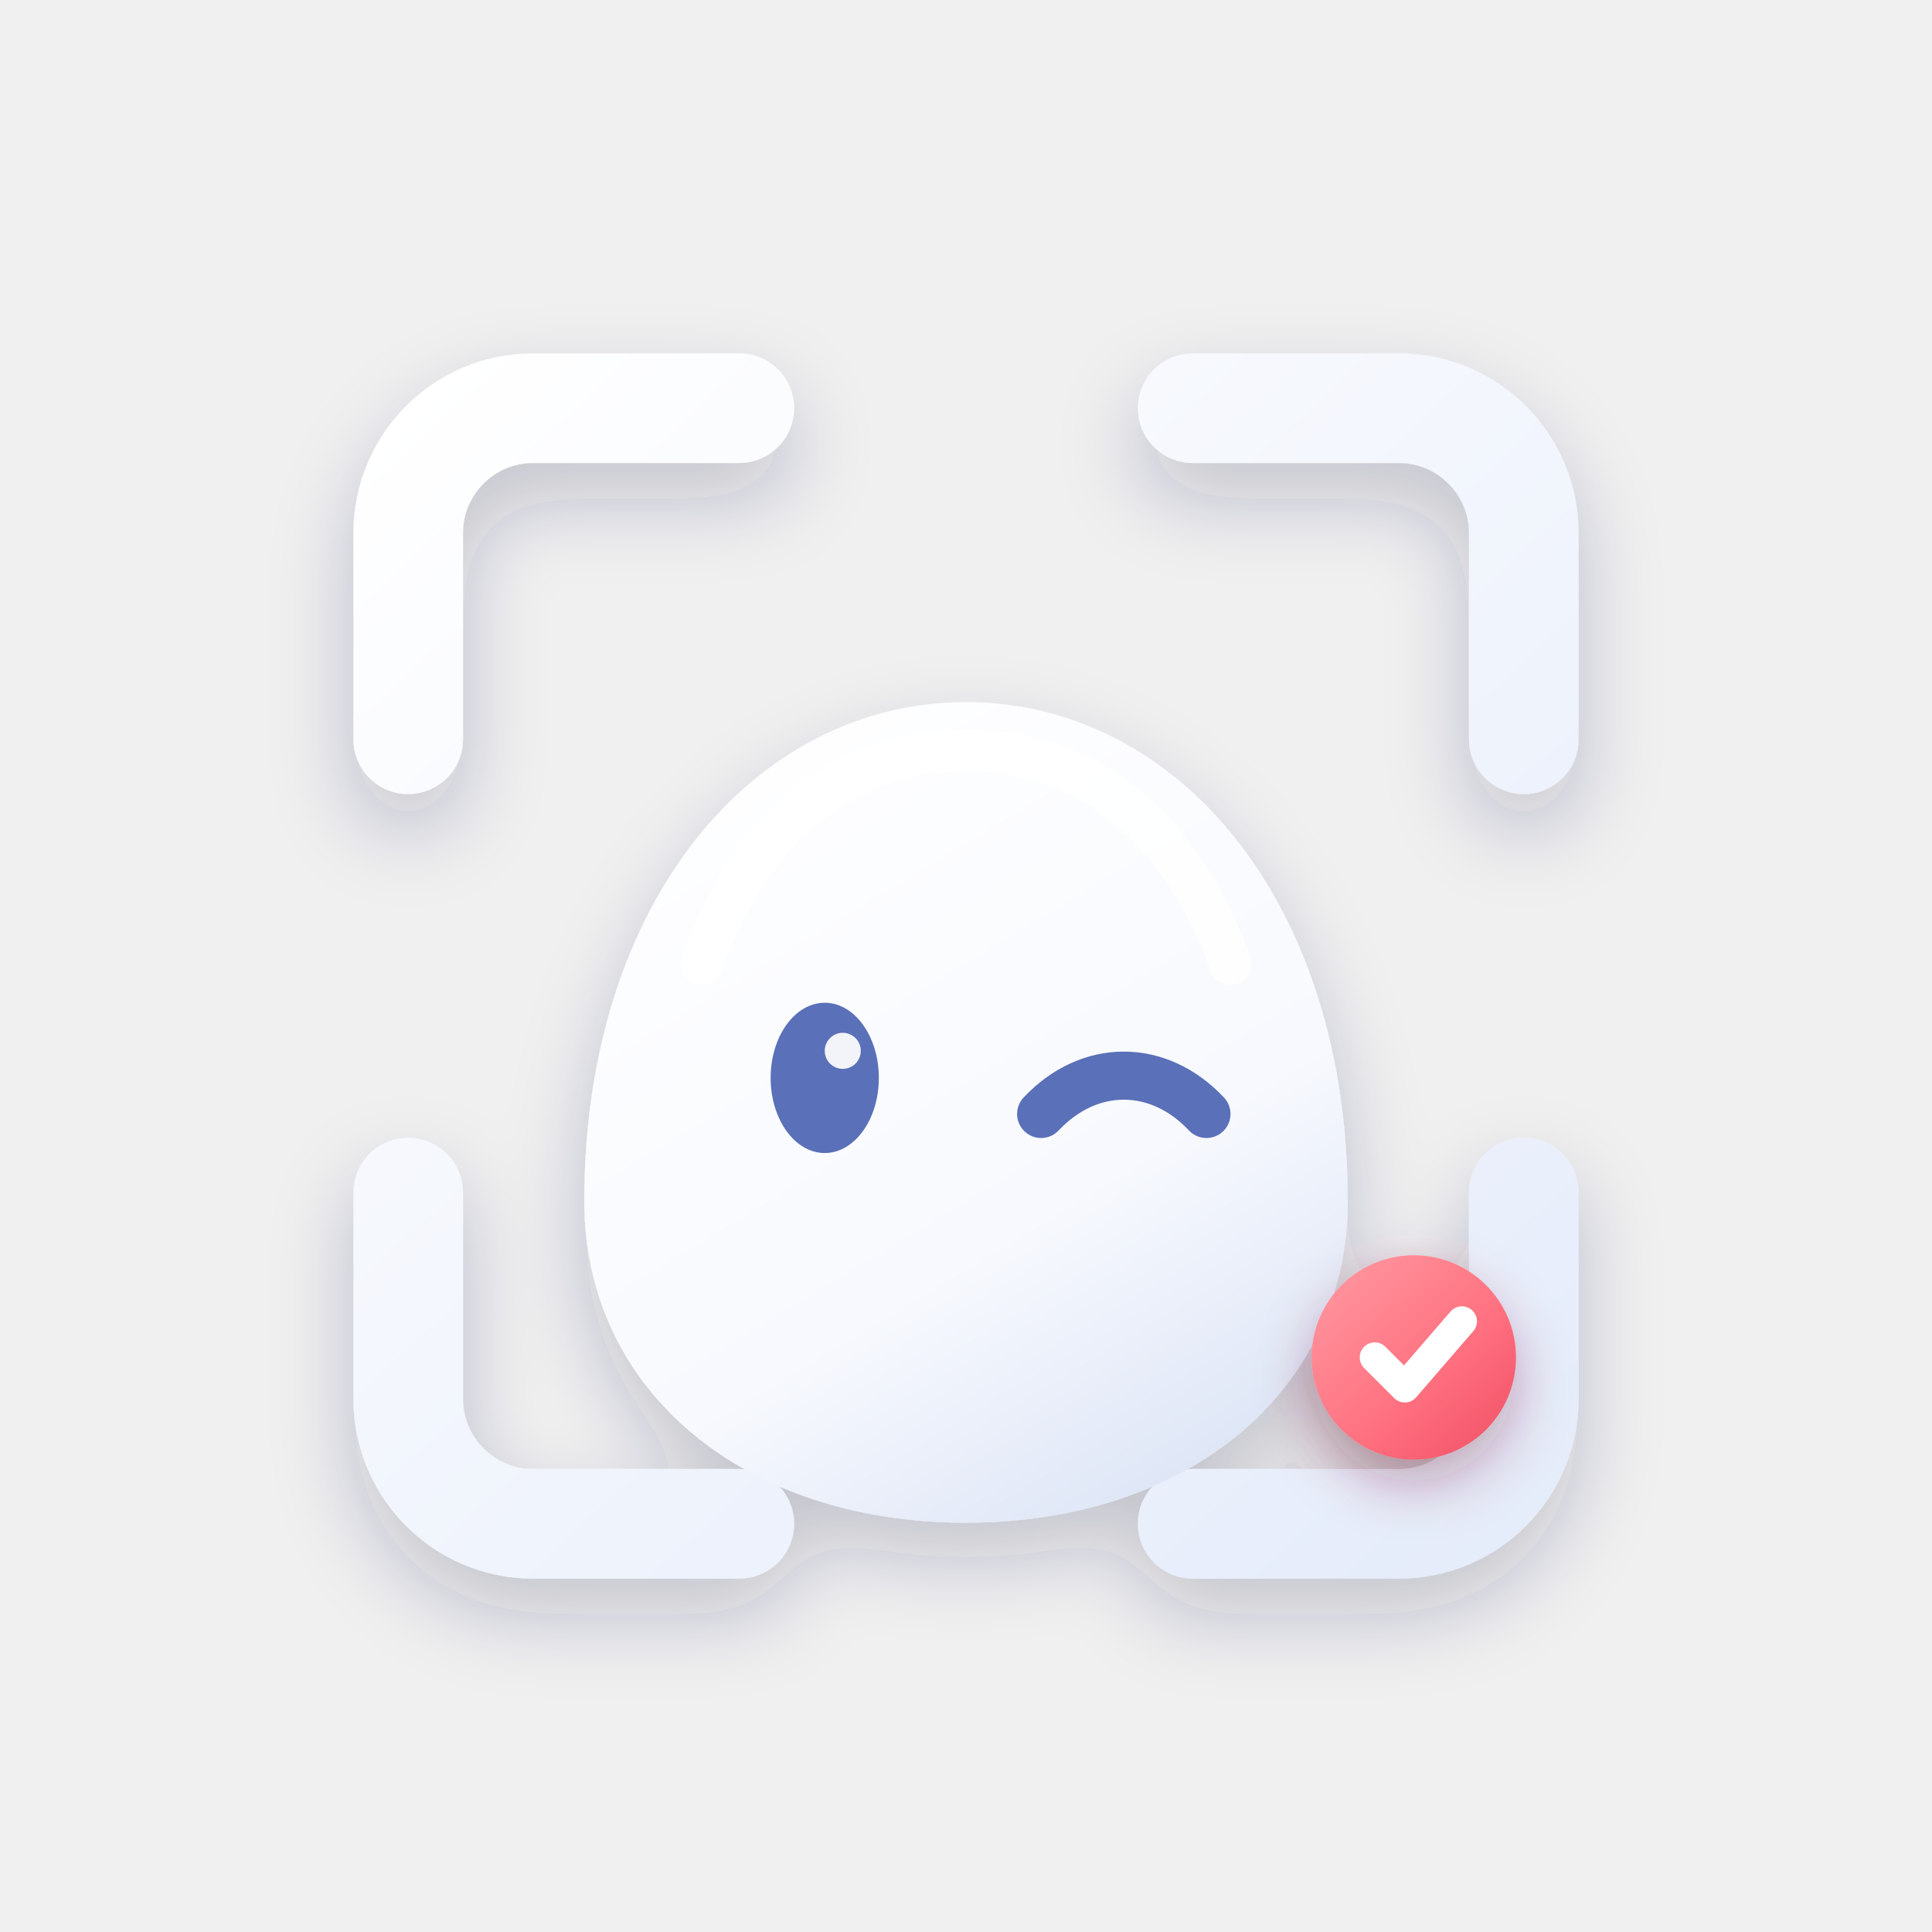
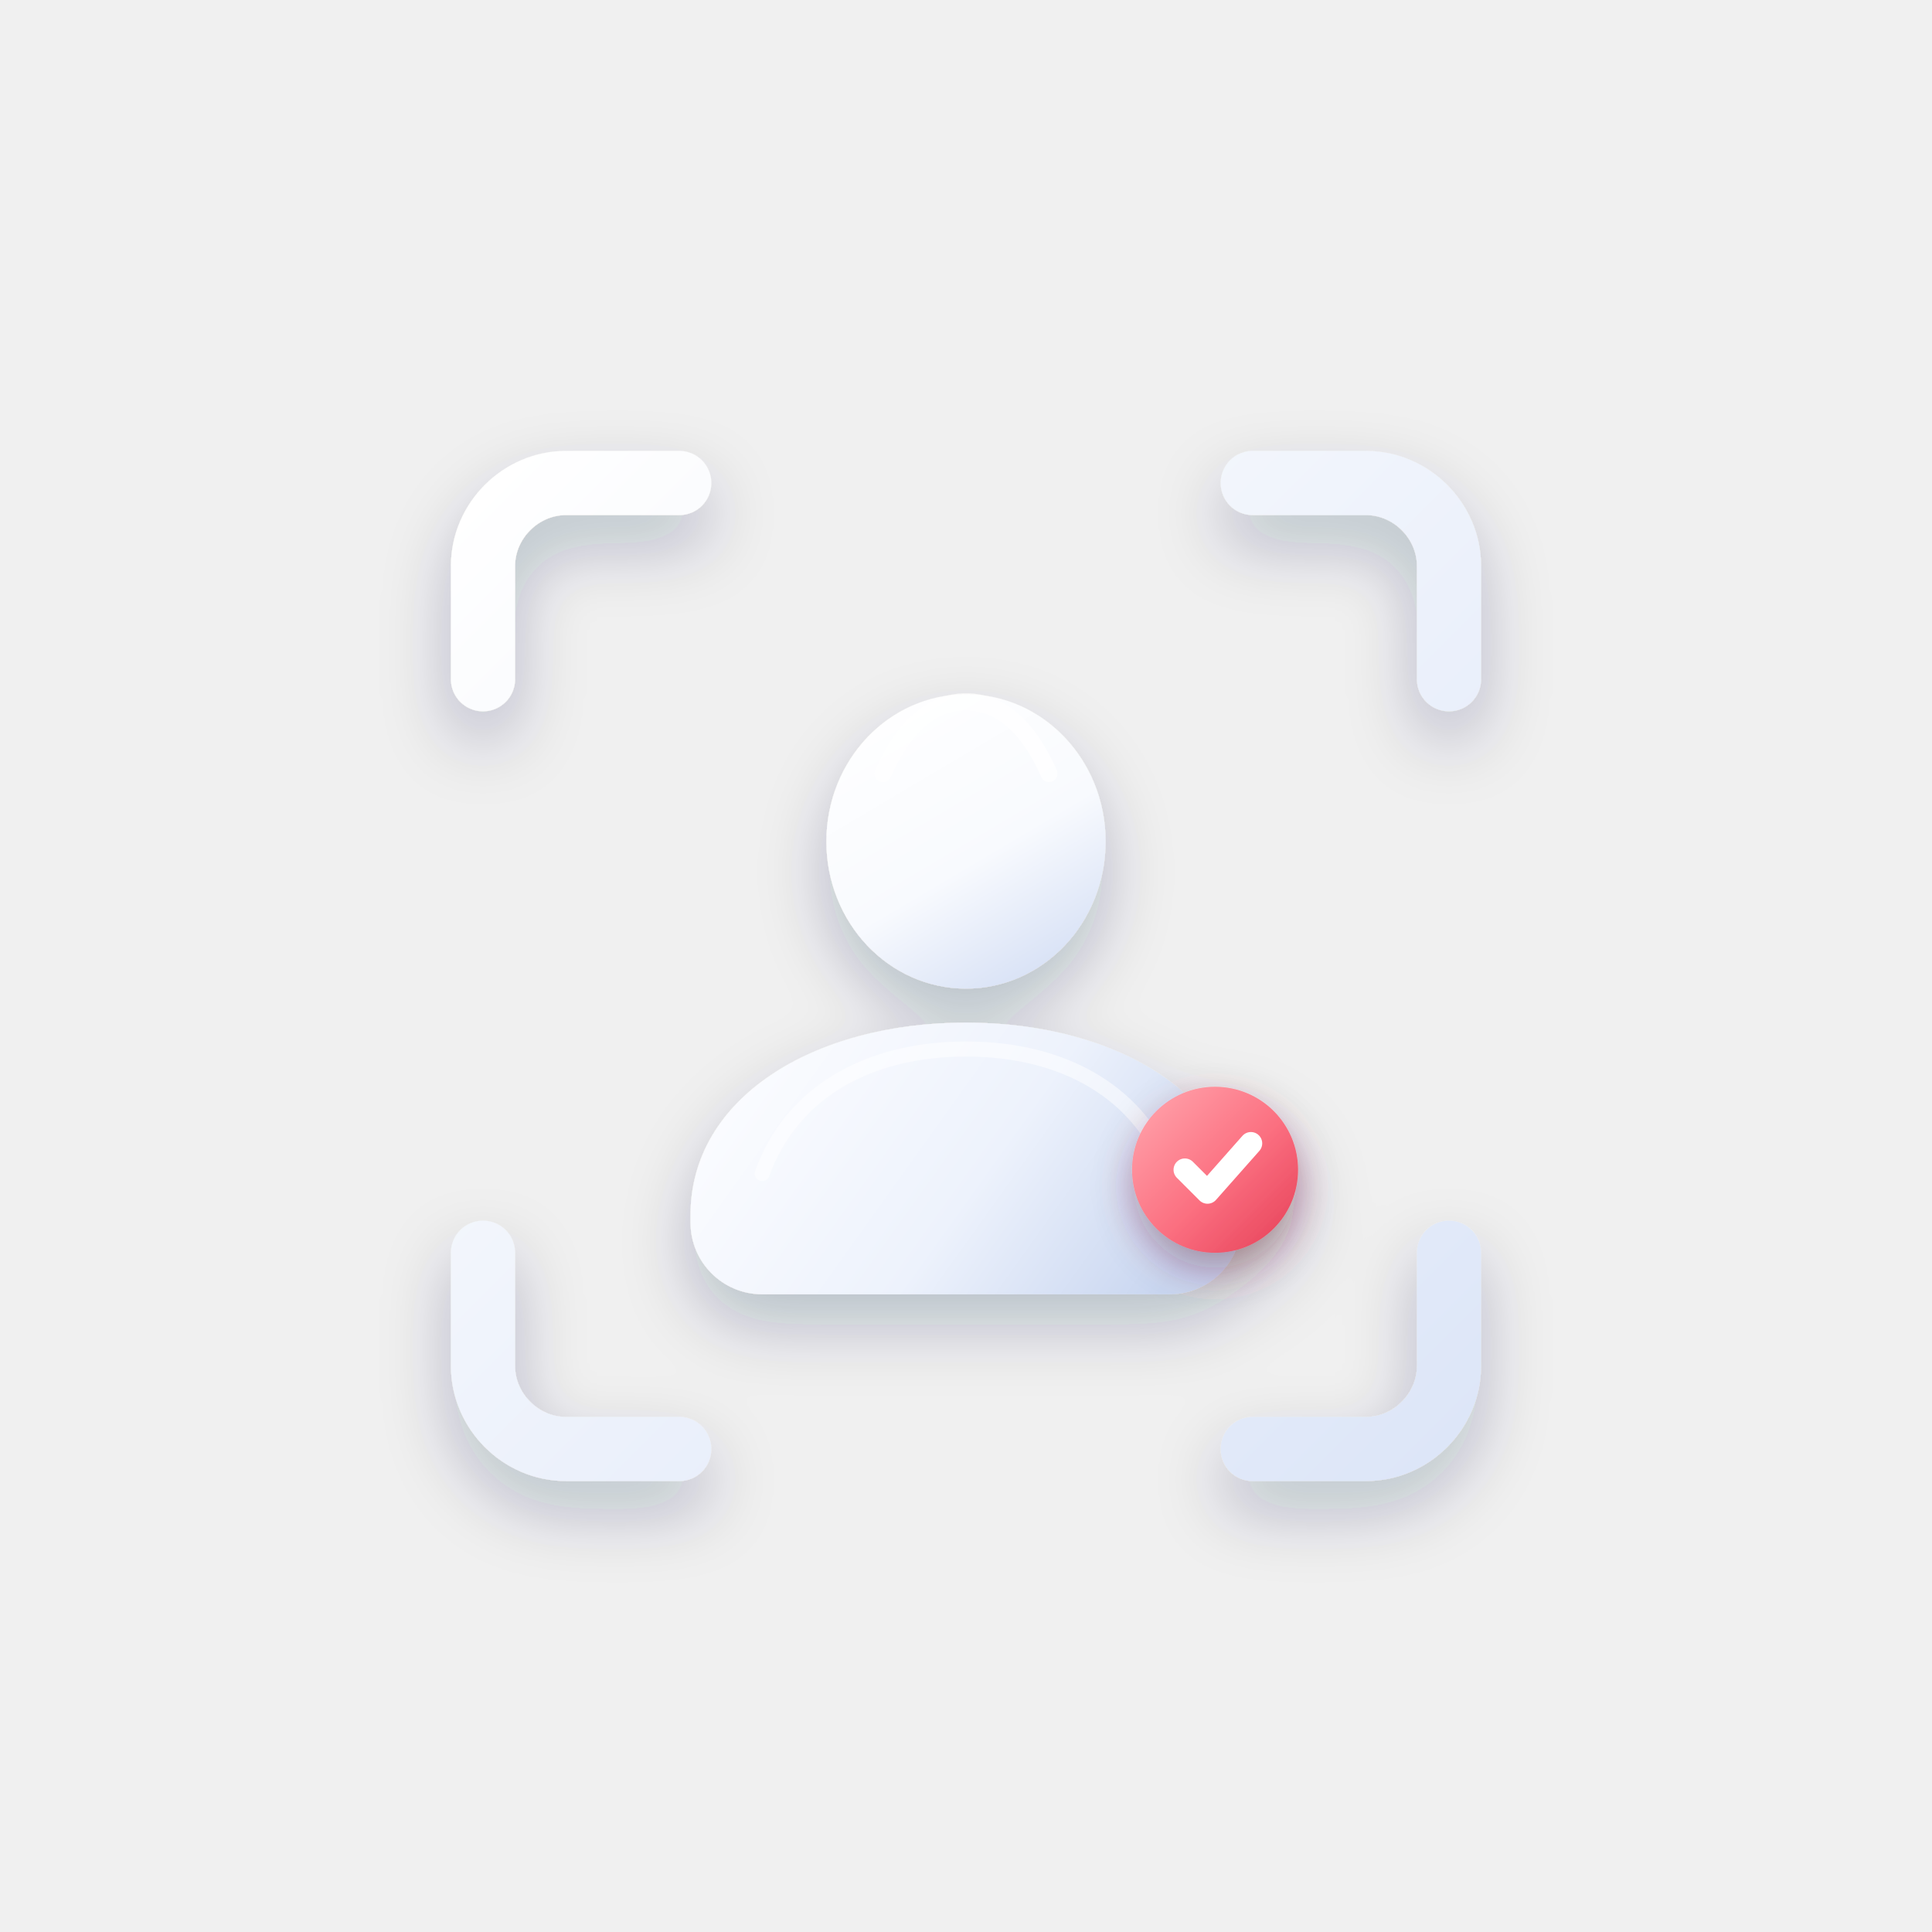
<svg xmlns="http://www.w3.org/2000/svg" width="1024" height="1024" viewBox="0 0 1024 1024" fill="none">
  <defs>
-     <linearGradient id="bg" x1="120" y1="80" x2="904" y2="944" gradientUnits="userSpaceOnUse">
-       <stop stop-color="#A9BEF3" />
-       <stop offset=".38" stop-color="#8199DE" />
-       <stop offset=".72" stop-color="#6A81C9" />
-       <stop offset="1" stop-color="#54679F" />
+     <linearGradient id="bg" x1="110" y1="70" x2="914" y2="954" gradientUnits="userSpaceOnUse">
+       <stop stop-color="#9DB3EE" />
+       <stop offset=".36" stop-color="#7A93DC" />
+       <stop offset=".72" stop-color="#5E75BE" />
+       <stop offset="1" stop-color="#46578F" />
    </linearGradient>
-     <radialGradient id="sheen" cx="0" cy="0" r="1" gradientTransform="translate(300 232) rotate(52) scale(660)" gradientUnits="userSpaceOnUse">
-       <stop stop-color="#FFFFFF" stop-opacity=".30" />
+     <radialGradient id="sheen" cx="0" cy="0" r="1" gradientTransform="translate(296 226) rotate(52) scale(672)" gradientUnits="userSpaceOnUse">
+       <stop stop-color="#FFFFFF" stop-opacity=".32" />
      <stop offset=".55" stop-color="#FFFFFF" stop-opacity=".07" />
      <stop offset="1" stop-color="#FFFFFF" stop-opacity="0" />
    </radialGradient>
-     <radialGradient id="vignette" cx="0" cy="0" r="1" gradientTransform="translate(820 860) rotate(-135) scale(720)" gradientUnits="userSpaceOnUse">
-       <stop stop-color="#2E3C6B" stop-opacity=".26" />
-       <stop offset="1" stop-color="#2E3C6B" stop-opacity="0" />
+     <radialGradient id="vignette" cx="0" cy="0" r="1" gradientTransform="translate(838 876) rotate(-135) scale(742)" gradientUnits="userSpaceOnUse">
+       <stop stop-color="#27345E" stop-opacity=".30" />
+       <stop offset="1" stop-color="#27345E" stop-opacity="0" />
    </radialGradient>
-     <linearGradient id="frame" x1="300" y1="280" x2="740" y2="760" gradientUnits="userSpaceOnUse">
+     <linearGradient id="frame" x1="256" y1="256" x2="768" y2="768" gradientUnits="userSpaceOnUse">
      <stop stop-color="#FFFFFF" />
-       <stop offset="1" stop-color="#E4EBFA" />
+       <stop offset="1" stop-color="#DDE6F8" />
    </linearGradient>
-     <linearGradient id="face" x1="430" y1="430" x2="600" y2="712" gradientUnits="userSpaceOnUse">
+     <linearGradient id="head" x1="468" y1="366" x2="558" y2="518" gradientUnits="userSpaceOnUse">
      <stop stop-color="#FFFFFF" />
-       <stop offset=".62" stop-color="#F7F9FE" />
-       <stop offset="1" stop-color="#D8E1F4" />
+       <stop offset=".58" stop-color="#F8FAFE" />
+       <stop offset="1" stop-color="#D6E0F5" />
    </linearGradient>
-     <linearGradient id="badge" x1="632" y1="620" x2="694" y2="686" gradientUnits="userSpaceOnUse">
-       <stop stop-color="#FF97A0" />
-       <stop offset=".55" stop-color="#FF7180" />
-       <stop offset="1" stop-color="#EF4E63" />
+     <linearGradient id="shoulder" x1="410" y1="540" x2="614" y2="686" gradientUnits="userSpaceOnUse">
+       <stop stop-color="#FBFCFF" />
+       <stop offset=".55" stop-color="#EDF2FC" />
+       <stop offset="1" stop-color="#C9D6F0" />
    </linearGradient>
-     <filter id="lift" x="120" y="180" width="820" height="760" filterUnits="userSpaceOnUse">
-       <feDropShadow dx="0" dy="14" stdDeviation="16" flood-color="#1F2C55" flood-opacity=".22" />
+     <linearGradient id="badge" x1="617" y1="583" x2="687" y2="653" gradientUnits="userSpaceOnUse">
+       <stop stop-color="#FF9AA4" />
+       <stop offset=".52" stop-color="#FB6F80" />
+       <stop offset="1" stop-color="#E8455C" />
+     </linearGradient>
+     <filter id="lift" x="180" y="200" width="680" height="660" filterUnits="userSpaceOnUse">
+       <feDropShadow dx="0" dy="16" stdDeviation="18" flood-color="#1B2749" flood-opacity=".24" />
    </filter>
-     <filter id="liftSm" x="560" y="540" width="240" height="260" filterUnits="userSpaceOnUse">
-       <feDropShadow dx="0" dy="8" stdDeviation="9" flood-color="#7A1E33" flood-opacity=".34" />
+     <filter id="liftSm" x="570" y="536" width="200" height="200" filterUnits="userSpaceOnUse">
+       <feDropShadow dx="0" dy="9" stdDeviation="10" flood-color="#6E1A2E" flood-opacity=".38" />
    </filter>
  </defs>
-   <g transform="translate(-179.2 -179.2) scale(1.35)" filter="url(#lift)">
-     <g stroke="url(#frame)" stroke-width="43" stroke-linecap="round" fill="none">
-       <path d="M293 423V342C293 315 315 293 342 293H423" />
-       <path d="M601 293H682C709 293 731 315 731 342V423" />
-       <path d="M731 601V682C731 709 709 731 682 731H601" />
-       <path d="M423 731H342C315 731 293 709 293 682V601" />
+   <g filter="url(#lift)">
+     <g stroke="url(#frame)" stroke-width="34" stroke-linecap="round" fill="none">
+       <path d="M256 360V300C256 276 276 256 300 256H360" />
+       <path d="M664 256H724C748 256 768 276 768 300V360" />
+       <path d="M768 664V724C768 748 748 768 724 768H664" />
+       <path d="M360 768H300C276 768 256 748 256 724V664" />
    </g>
-     <g id="portrait" transform="translate(-92.16 -102.51) scale(1.18)">
-       <path d="M385 599C385 499 442 433 512 433C582 433 639 499 639 599C639 662 586 706 512 706C438 706 385 662 385 599Z" fill="url(#face)" />
-       <path d="M424 520C441 473 473 449 512 449C551 449 583 473 600 520" stroke="#FFFFFF" stroke-opacity=".85" stroke-width="14" stroke-linecap="round" fill="none" />
-       <ellipse cx="465" cy="558" rx="18" ry="25" fill="#5A70B8" />
-       <circle cx="471" cy="549" r="6" fill="#FFFFFF" opacity=".92" />
-       <path d="M537 570C553 553 576 553 592 570" stroke="#5A70B8" stroke-width="16" stroke-linecap="round" fill="none" />
-       <g filter="url(#liftSm)">
-         <circle cx="661" cy="651" r="34" fill="url(#badge)" />
-         <path d="M648 651L658 661L677 639" stroke="#FFF" stroke-width="10" stroke-linecap="round" stroke-linejoin="round" fill="none" />
-       </g>
+     <ellipse cx="512" cy="446" rx="74" ry="78" fill="url(#head)" />
+     <path d="M468 410C479 385 494 372 512 372C530 372 545 385 556 410" stroke="#FFFFFF" stroke-opacity=".7" stroke-width="9" stroke-linecap="round" fill="none" />
+     <path d="M366 648V644C366 582 431 542 512 542C593 542 658 582 658 644V648              C658 669 641 686 620 686H404C383 686 366 669 366 648Z" fill="url(#shoulder)" />
+     <path d="M404 622C419 580 459 556 512 556C565 556 605 580 620 622" stroke="#FFFFFF" stroke-opacity=".5" stroke-width="8" stroke-linecap="round" fill="none" />
+     <g filter="url(#liftSm)">
+       <circle cx="644" cy="620" r="44" fill="url(#badge)" />
+       <path d="M628 620L640 632L663 606" stroke="#FFFFFF" stroke-width="12" stroke-linecap="round" stroke-linejoin="round" fill="none" />
    </g>
  </g>
</svg>
